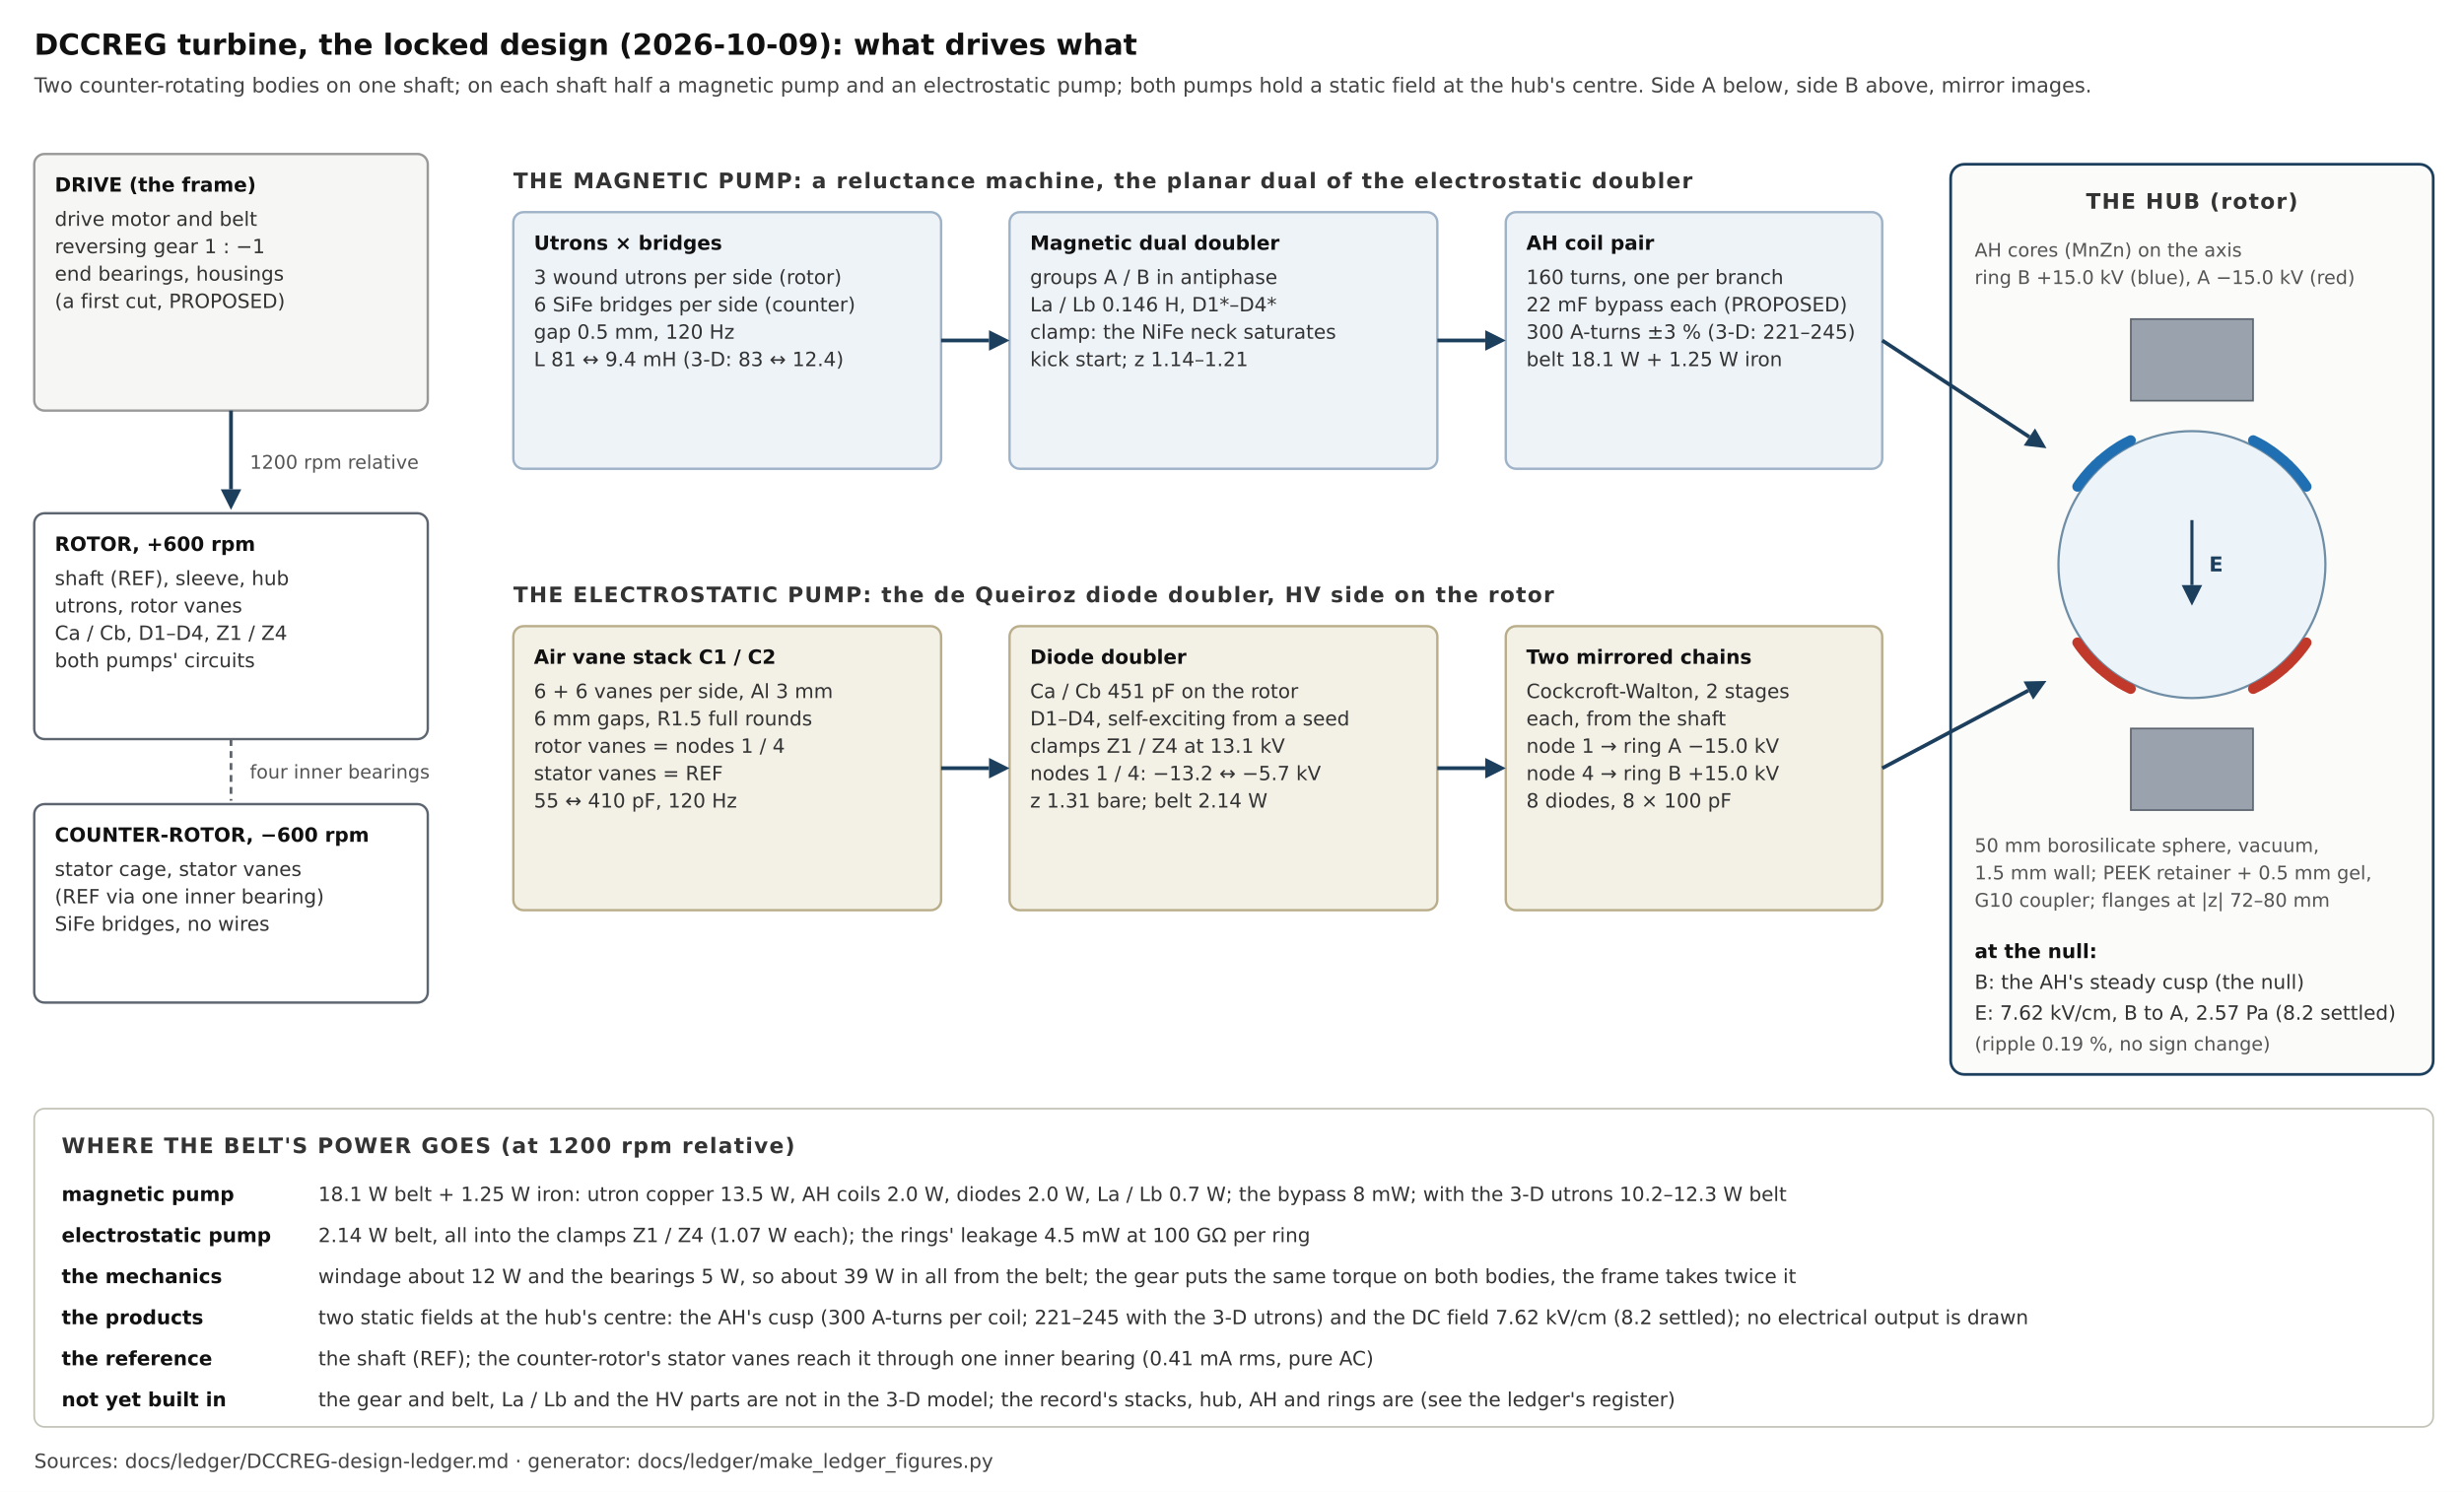
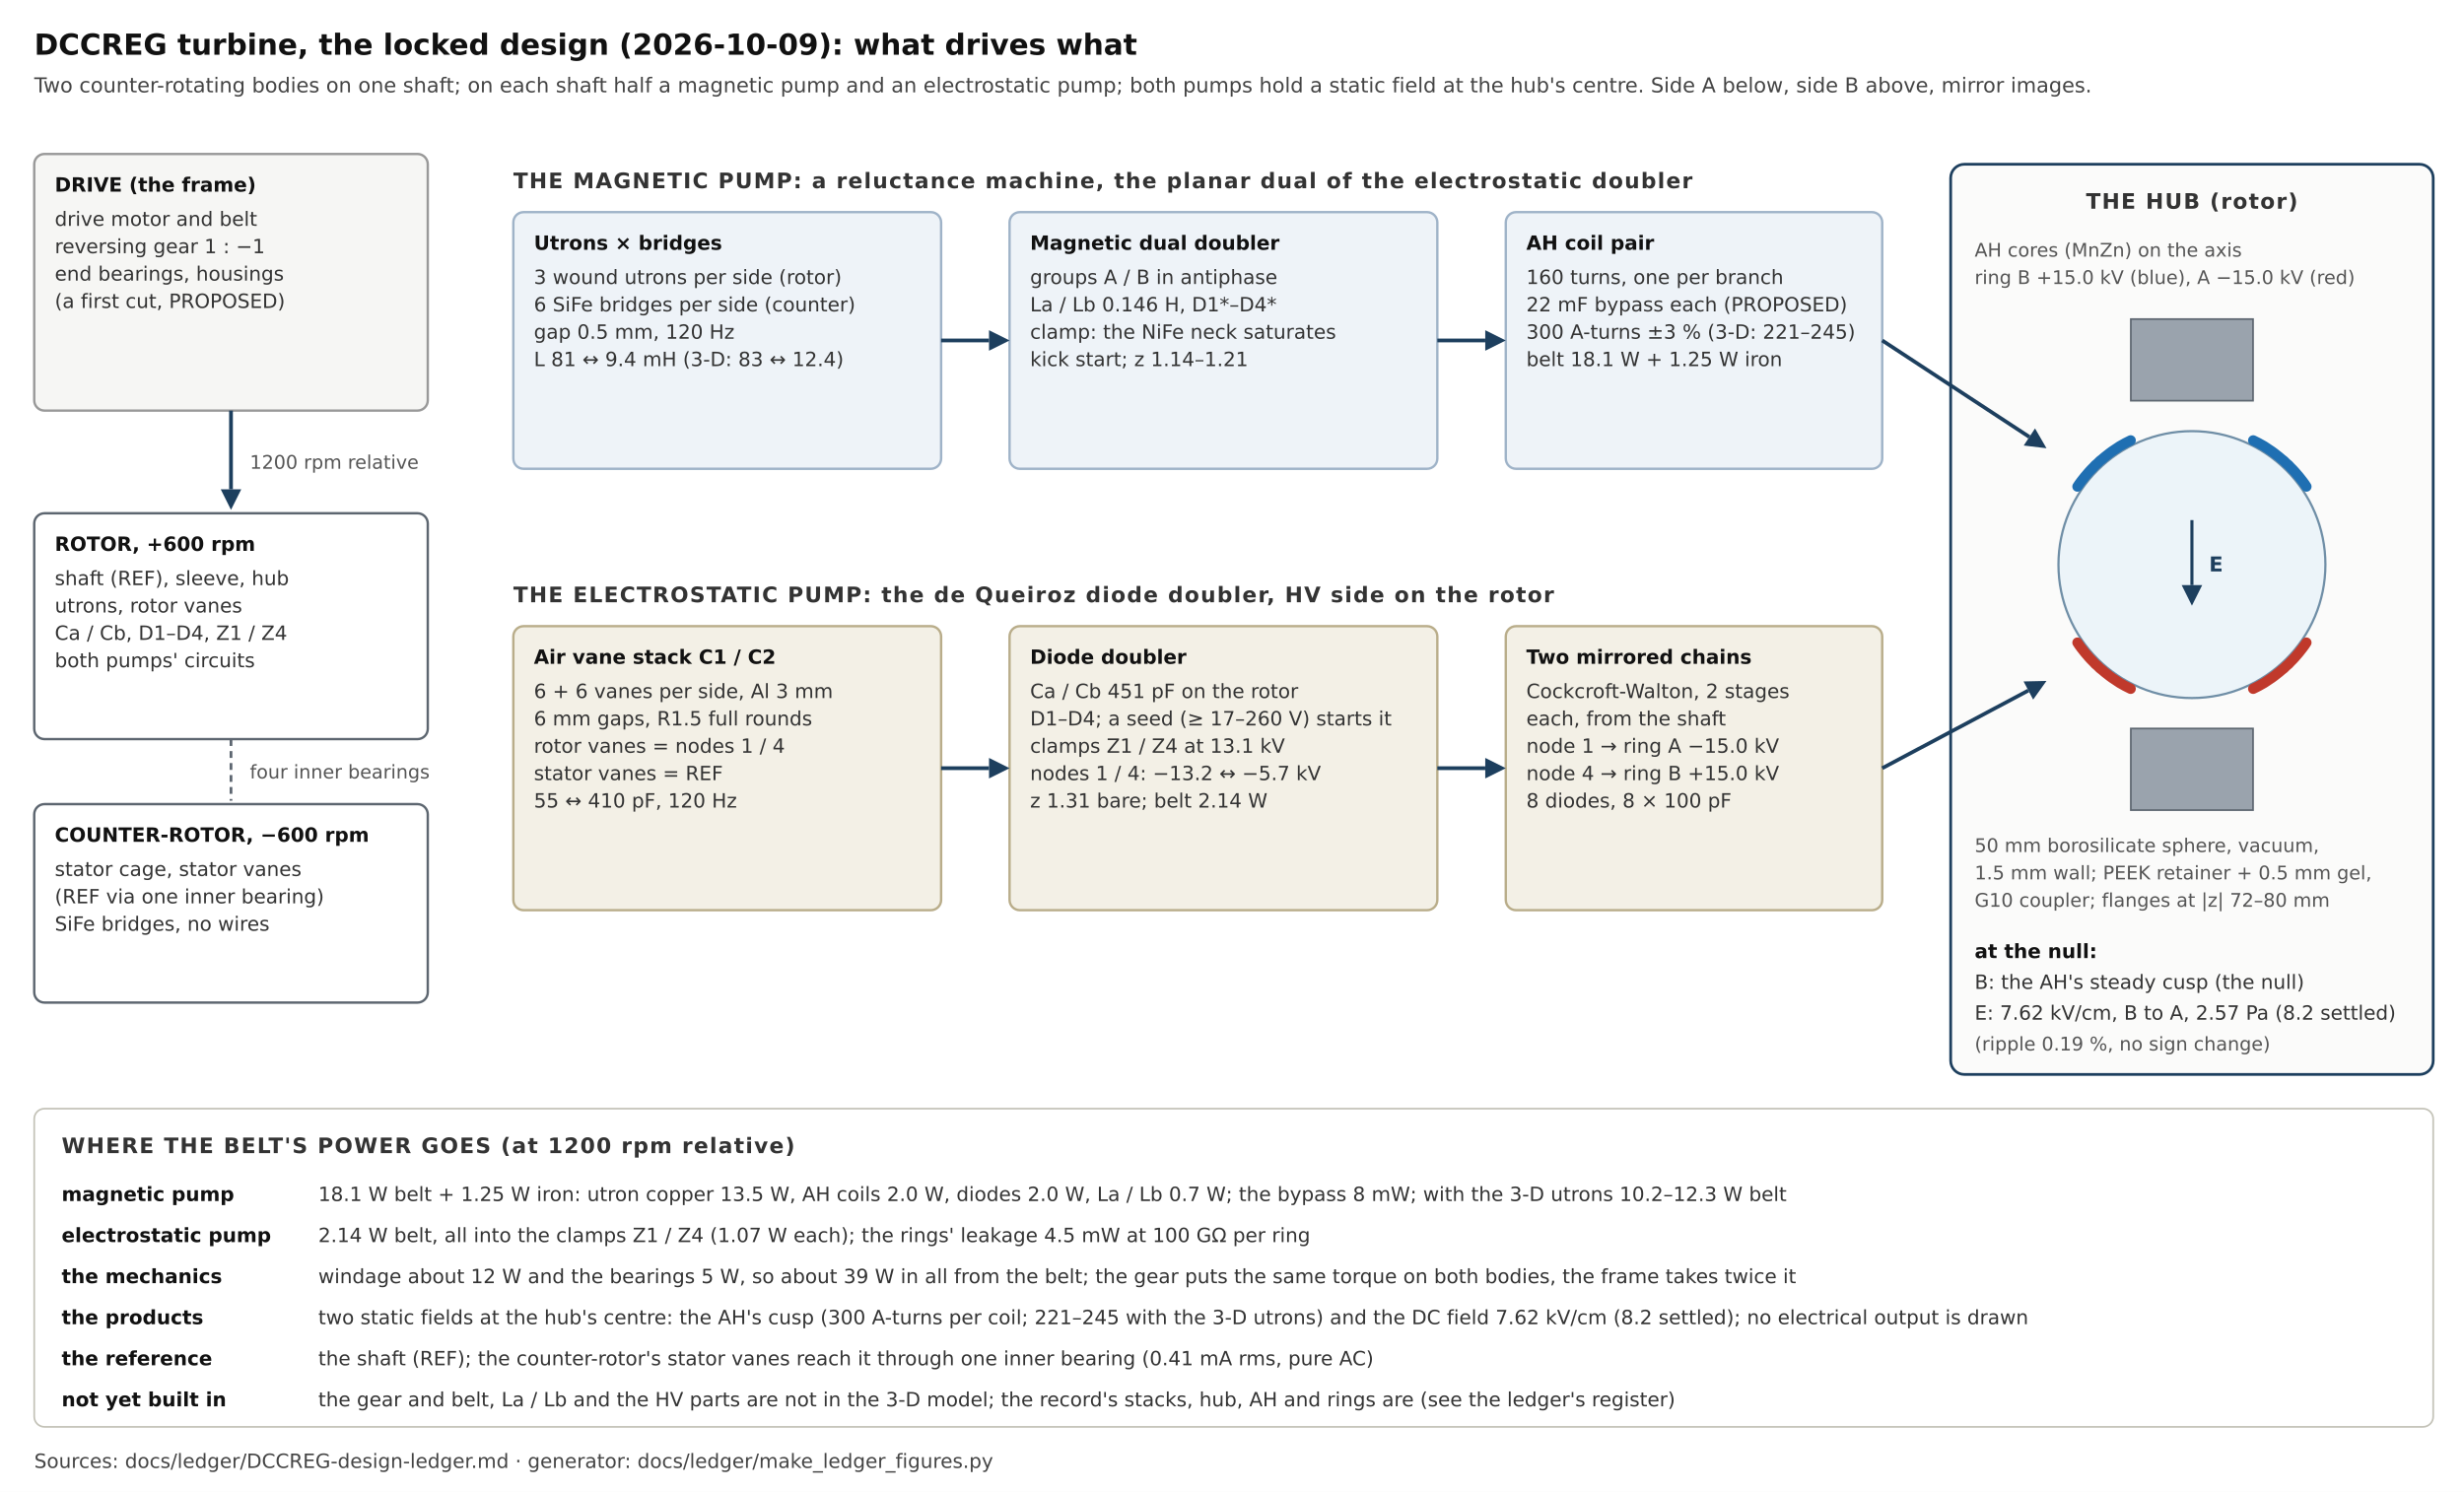
<svg xmlns="http://www.w3.org/2000/svg" viewBox="0 0 1440 872" width="1440" height="872" font-family="DejaVu Sans, Arial, sans-serif" font-size="13">
  <rect width="1440" height="872" fill="#ffffff" />
  <style>
    .w{stroke:#111;stroke-width:2;fill:none} .ut{stroke:#1f6fb2;stroke-width:2.4;fill:none} .ah{stroke:#c0392b;stroke-width:2.6;fill:none}
    .st{stroke:#8a8a8a;stroke-width:2;fill:none} .lim{stroke:#7d3c98;stroke-width:2.2;fill:none}
    .zl{stroke:#7d3c98;stroke-width:2;fill:none} .va{stroke:#111;stroke-width:1.6}
    .pl{stroke:#111;stroke-width:2.6} .rail{stroke:#111;stroke-width:3} .mag{stroke:#7f8c8d;stroke-width:1.4;stroke-dasharray:3 4}
    .br{fill:#9aa3ad;stroke:#5d6670;stroke-width:1} .brush{fill:#444;stroke:#111;stroke-width:1}
    .ring{stroke:#111;stroke-width:4} .ball{fill:#fff;stroke:#111;stroke-width:1.6} .dot{fill:#111}
    .zone_cr{fill:#f3f0e6;stroke:#b9ad8a;stroke-width:1;stroke-dasharray:6 4} .zone_r{fill:#eef3f8;stroke:#9fb3c8;stroke-width:1;stroke-dasharray:6 4}
    .kick{fill:#fff7ec;stroke:#d68910;stroke-width:1.4;stroke-dasharray:5 4} .frame{fill:none;stroke:#999;stroke-width:1}
    .prop{stroke:#9c640c;stroke-width:1.6;fill:none;stroke-dasharray:5 3} .propc{stroke:#9c640c;stroke-width:2.4}
    .tp{fill:#9c640c;font-size:10.5px}
    .t{fill:#111} .tu{fill:#1f6fb2} .ta{fill:#c0392b} .tl{fill:#7d3c98} .nd{fill:#111;font-size:12.5px}
    .m{fill:#444;font-size:12px} .ms{fill:#555;font-size:11px} .zh{fill:#333;font-size:12.5px;font-weight:bold;letter-spacing:0.06em}
    .tk{fill:#111;font-size:11.5px;font-weight:bold} .tk2{fill:#9c640c;font-size:11.5px;font-weight:bold} .tv{fill:#333;font-size:11.5px}
    .op{fill:#1d3f5e;font-size:11.5px} .h{font-size:17px;font-weight:bold;fill:#111} .h2{font-size:14px;font-weight:bold;fill:#111}
    .n{fill:#444;font-size:11.5px} .te{fill:#1d3f5e;font-size:12px;font-weight:bold} .ef{stroke:#1d3f5e;stroke-width:1.8}
    .cone_a{fill:#f6d5d1;stroke:#c0392b;stroke-width:2.6} .cone_b{fill:#dbe7f3;stroke:#1f6fb2;stroke-width:2.6}
    .glass{fill:#eaf3f8;fill-opacity:0.92;stroke:#6f8ea6;stroke-width:1.3}
  </style>
  <text x="20.0" y="32.0" class="h" text-anchor="start">DCCREG turbine, the locked design (2026-10-09): what drives what</text>
  <text x="20.0" y="54.0" class="m" text-anchor="start">Two counter-rotating bodies on one shaft; on each shaft half a magnetic pump and an electrostatic pump; both pumps hold a static field at the hub's centre. Side A below, side B above, mirror images.</text>
  <rect x="20" y="90" width="230" height="150" rx="6" fill="#f6f6f4" stroke="#999" stroke-width="1.4" />
  <text x="32.0" y="112.0" class="tk" text-anchor="start" style="fill:#111">DRIVE (the frame)</text>
  <text x="32.0" y="132.0" class="tv" text-anchor="start">drive motor and belt</text>
  <text x="32.0" y="148.0" class="tv" text-anchor="start">reversing gear 1 : −1</text>
  <text x="32.0" y="164.0" class="tv" text-anchor="start">end bearings, housings</text>
  <text x="32.0" y="180.0" class="tv" text-anchor="start">(a first cut, PROPOSED)</text>
  <rect x="20" y="300" width="230" height="132" rx="6" fill="#ffffff" stroke="#5d6670" stroke-width="1.4" />
  <text x="32.0" y="322.0" class="tk" text-anchor="start" style="fill:#111">ROTOR, +600 rpm</text>
  <text x="32.0" y="342.0" class="tv" text-anchor="start">shaft (REF), sleeve, hub</text>
  <text x="32.0" y="358.0" class="tv" text-anchor="start">utrons, rotor vanes</text>
  <text x="32.0" y="374.0" class="tv" text-anchor="start">Ca / Cb, D1–D4, Z1 / Z4</text>
  <text x="32.0" y="390.0" class="tv" text-anchor="start">both pumps' circuits</text>
  <rect x="20" y="470" width="230" height="116" rx="6" fill="#ffffff" stroke="#5d6670" stroke-width="1.4" />
  <text x="32.0" y="492.0" class="tk" text-anchor="start" style="fill:#111">COUNTER-ROTOR, −600 rpm</text>
  <text x="32.0" y="512.0" class="tv" text-anchor="start">stator cage, stator vanes</text>
  <text x="32.0" y="528.0" class="tv" text-anchor="start">(REF via one inner bearing)</text>
  <text x="32.0" y="544.0" class="tv" text-anchor="start">SiFe bridges, no wires</text>
  <line x1="135.0" y1="240.0" x2="135.0" y2="286.0" stroke="#1d3f5e" stroke-width="2.2" />
  <polygon points="135.0,298.0 129.0,286.0 141.0,286.0" fill="#1d3f5e" />
  <text x="146.0" y="274.0" class="ms" text-anchor="start">1200 rpm relative</text>
  <line x1="135" y1="432" x2="135" y2="468" stroke="#5d6670" stroke-width="1.6" stroke-dasharray="4 3" />
  <text x="146.0" y="455.0" class="ms" text-anchor="start">four inner bearings</text>
  <text x="300.0" y="110.0" class="zh" text-anchor="start">THE MAGNETIC PUMP: a reluctance machine, the planar dual of the electrostatic doubler</text>
  <rect x="300" y="124" width="250" height="150" rx="6" fill="#eef3f8" stroke="#9fb3c8" stroke-width="1.4" />
  <text x="312.0" y="146.0" class="tk" text-anchor="start" style="fill:#111">Utrons × bridges</text>
  <text x="312.0" y="166.0" class="tv" text-anchor="start">3 wound utrons per side (rotor)</text>
  <text x="312.0" y="182.0" class="tv" text-anchor="start">6 SiFe bridges per side (counter)</text>
  <text x="312.0" y="198.0" class="tv" text-anchor="start">gap 0.5 mm, 120 Hz</text>
  <text x="312.0" y="214.0" class="tv" text-anchor="start">L 81 ↔ 9.4 mH (3-D: 83 ↔ 12.4)</text>
  <rect x="590" y="124" width="250" height="150" rx="6" fill="#eef3f8" stroke="#9fb3c8" stroke-width="1.4" />
  <text x="602.0" y="146.0" class="tk" text-anchor="start" style="fill:#111">Magnetic dual doubler</text>
  <text x="602.0" y="166.0" class="tv" text-anchor="start">groups A / B in antiphase</text>
  <text x="602.0" y="182.0" class="tv" text-anchor="start">La / Lb 0.146 H, D1*–D4*</text>
  <text x="602.0" y="198.0" class="tv" text-anchor="start">clamp: the NiFe neck saturates</text>
  <text x="602.0" y="214.0" class="tv" text-anchor="start">kick start; z 1.14–1.21</text>
  <rect x="880" y="124" width="220" height="150" rx="6" fill="#eef3f8" stroke="#9fb3c8" stroke-width="1.4" />
  <text x="892.0" y="146.0" class="tk" text-anchor="start" style="fill:#111">AH coil pair</text>
  <text x="892.0" y="166.0" class="tv" text-anchor="start">160 turns, one per branch</text>
  <text x="892.0" y="182.0" class="tv" text-anchor="start">22 mF bypass each (PROPOSED)</text>
  <text x="892.0" y="198.0" class="tv" text-anchor="start">300 A-turns ±3 % (3-D: 221–245)</text>
  <text x="892.0" y="214.0" class="tv" text-anchor="start">belt 18.1 W + 1.25 W iron</text>
  <line x1="550.0" y1="199.0" x2="578.0" y2="199.0" stroke="#1d3f5e" stroke-width="2.2" />
  <polygon points="590.0,199.0 578.0,205.0 578.0,193.0" fill="#1d3f5e" />
  <line x1="840.0" y1="199.0" x2="868.0" y2="199.0" stroke="#1d3f5e" stroke-width="2.2" />
  <polygon points="880.0,199.0 868.0,205.0 868.0,193.0" fill="#1d3f5e" />
  <text x="300.0" y="352.0" class="zh" text-anchor="start">THE ELECTROSTATIC PUMP: the de Queiroz diode doubler, HV side on the rotor</text>
  <rect x="300" y="366" width="250" height="166" rx="6" fill="#f3f0e6" stroke="#b9ad8a" stroke-width="1.4" />
  <text x="312.0" y="388.0" class="tk" text-anchor="start" style="fill:#111">Air vane stack C1 / C2</text>
  <text x="312.0" y="408.0" class="tv" text-anchor="start">6 + 6 vanes per side, Al 3 mm</text>
  <text x="312.0" y="424.0" class="tv" text-anchor="start">6 mm gaps, R1.5 full rounds</text>
  <text x="312.0" y="440.0" class="tv" text-anchor="start">rotor vanes = nodes 1 / 4</text>
  <text x="312.0" y="456.0" class="tv" text-anchor="start">stator vanes = REF</text>
  <text x="312.0" y="472.0" class="tv" text-anchor="start">55 ↔ 410 pF, 120 Hz</text>
  <rect x="590" y="366" width="250" height="166" rx="6" fill="#f3f0e6" stroke="#b9ad8a" stroke-width="1.4" />
  <text x="602.0" y="388.0" class="tk" text-anchor="start" style="fill:#111">Diode doubler</text>
  <text x="602.0" y="408.0" class="tv" text-anchor="start">Ca / Cb 451 pF on the rotor</text>
-   <text x="602.0" y="424.0" class="tv" text-anchor="start">D1–D4, self-exciting from a seed</text>
+   <text x="602.0" y="424.0" class="tv" text-anchor="start">D1–D4; a seed (≥ 17–260 V) starts it</text>
  <text x="602.0" y="440.0" class="tv" text-anchor="start">clamps Z1 / Z4 at 13.1 kV</text>
  <text x="602.0" y="456.0" class="tv" text-anchor="start">nodes 1 / 4: −13.2 ↔ −5.7 kV</text>
  <text x="602.0" y="472.0" class="tv" text-anchor="start">z 1.31 bare; belt 2.14 W</text>
  <rect x="880" y="366" width="220" height="166" rx="6" fill="#f3f0e6" stroke="#b9ad8a" stroke-width="1.4" />
  <text x="892.0" y="388.0" class="tk" text-anchor="start" style="fill:#111">Two mirrored chains</text>
  <text x="892.0" y="408.0" class="tv" text-anchor="start">Cockcroft-Walton, 2 stages</text>
  <text x="892.0" y="424.0" class="tv" text-anchor="start">each, from the shaft</text>
  <text x="892.0" y="440.0" class="tv" text-anchor="start">node 1 → ring A −15.0 kV</text>
  <text x="892.0" y="456.0" class="tv" text-anchor="start">node 4 → ring B +15.0 kV</text>
  <text x="892.0" y="472.0" class="tv" text-anchor="start">8 diodes, 8 × 100 pF</text>
  <line x1="550.0" y1="449.0" x2="578.0" y2="449.0" stroke="#1d3f5e" stroke-width="2.2" />
  <polygon points="590.0,449.0 578.0,455.0 578.0,443.0" fill="#1d3f5e" />
  <line x1="840.0" y1="449.0" x2="868.0" y2="449.0" stroke="#1d3f5e" stroke-width="2.2" />
  <polygon points="880.0,449.0 868.0,455.0 868.0,443.0" fill="#1d3f5e" />
  <rect x="1140" y="96" width="282" height="532" rx="8" fill="#fbfbfa" stroke="#1d3f5e" stroke-width="1.6" />
  <text x="1281.0" y="122.0" class="zh" text-anchor="middle">THE HUB (rotor)</text>
  <circle cx="1281" cy="330" r="78" class="glass" />
  <polyline points="1245.2,257.4 1243.6,258.2 1242.0,259.0 1240.4,259.9 1238.8,260.8 1237.3,261.8 1235.8,262.8 1234.3,263.8 1232.8,264.9 1231.4,266.0 1230.0,267.1 1228.6,268.3 1227.2,269.4 1225.9,270.7 1224.5,271.9 1223.3,273.2 1222.0,274.5 1220.8,275.8 1219.6,277.2 1218.4,278.6 1217.3,280.0 1216.2,281.4 1215.1,282.9 1214.1,284.4" fill="none" stroke="#1f6fb2" stroke-width="6" stroke-linecap="round" />
  <polyline points="1316.8,257.4 1318.4,258.2 1320.0,259.0 1321.6,259.9 1323.2,260.8 1324.7,261.8 1326.2,262.8 1327.7,263.8 1329.2,264.9 1330.6,266.0 1332.0,267.1 1333.4,268.3 1334.8,269.4 1336.1,270.7 1337.5,271.9 1338.7,273.2 1340.0,274.5 1341.2,275.8 1342.4,277.2 1343.6,278.6 1344.7,280.0 1345.8,281.4 1346.9,282.9 1347.9,284.4" fill="none" stroke="#1f6fb2" stroke-width="6" stroke-linecap="round" />
  <polyline points="1245.2,402.6 1243.6,401.8 1242.0,401.0 1240.4,400.1 1238.8,399.2 1237.3,398.2 1235.8,397.2 1234.3,396.2 1232.8,395.1 1231.4,394.0 1230.0,392.9 1228.6,391.7 1227.2,390.6 1225.9,389.3 1224.5,388.1 1223.3,386.8 1222.0,385.5 1220.8,384.2 1219.6,382.8 1218.4,381.4 1217.3,380.0 1216.2,378.6 1215.1,377.1 1214.1,375.6" fill="none" stroke="#c0392b" stroke-width="6" stroke-linecap="round" />
  <polyline points="1316.8,402.6 1318.4,401.8 1320.0,401.0 1321.6,400.1 1323.2,399.2 1324.7,398.2 1326.2,397.2 1327.7,396.2 1329.2,395.1 1330.6,394.0 1332.0,392.9 1333.4,391.7 1334.8,390.6 1336.1,389.3 1337.5,388.1 1338.7,386.8 1340.0,385.5 1341.2,384.2 1342.4,382.8 1343.6,381.4 1344.7,380.0 1345.8,378.6 1346.9,377.1 1347.9,375.6" fill="none" stroke="#c0392b" stroke-width="6" stroke-linecap="round" />
  <rect x="1245.3" y="186.5" width="71.4" height="47.7" fill="#9aa3ad" stroke="#5d6670" stroke-width="1" />
  <rect x="1245.3" y="425.8" width="71.4" height="47.7" fill="#9aa3ad" stroke="#5d6670" stroke-width="1" />
  <line x1="1281.0" y1="304.0" x2="1281.0" y2="342.0" class="ef" />
  <polygon points="1281,354 1275,342 1287,342" fill="#1d3f5e" />
  <text x="1291.0" y="334.0" class="te" text-anchor="start">E</text>
  <text x="1154.0" y="150.0" class="ms" text-anchor="start">AH cores (MnZn) on the axis</text>
  <text x="1154.0" y="166.0" class="ms" text-anchor="start">ring B +15.0 kV (blue), A −15.0 kV (red)</text>
  <text x="1154.0" y="498.0" class="ms" text-anchor="start">50 mm borosilicate sphere, vacuum,</text>
  <text x="1154.0" y="514.0" class="ms" text-anchor="start">1.5 mm wall; PEEK retainer + 0.5 mm gel,</text>
  <text x="1154.0" y="530.0" class="ms" text-anchor="start">G10 coupler; flanges at |z| 72–80 mm</text>
  <text x="1154.0" y="560.0" class="tk" text-anchor="start">at the null:</text>
  <text x="1154.0" y="578.0" class="tv" text-anchor="start">B: the AH's steady cusp (the null)</text>
  <text x="1154.0" y="596.0" class="tv" text-anchor="start">E: 7.62 kV/cm, B to A, 2.57 Pa (8.2 settled)</text>
  <text x="1154.0" y="614.0" class="ms" text-anchor="start">(ripple 0.19 %, no sign change)</text>
  <line x1="1100.0" y1="199.0" x2="1186.0" y2="255.4" stroke="#1d3f5e" stroke-width="2.2" />
  <polygon points="1196.0,262.0 1182.7,260.4 1189.3,250.4" fill="#1d3f5e" />
  <line x1="1100.0" y1="449.0" x2="1185.4" y2="403.6" stroke="#1d3f5e" stroke-width="2.2" />
  <polygon points="1196.0,398.0 1188.2,408.9 1182.6,398.3" fill="#1d3f5e" />
  <rect x="20" y="648" width="1402" height="186" rx="6" fill="#ffffff" stroke="#c3c2b7" stroke-width="1" />
  <text x="36.0" y="674.0" class="zh" text-anchor="start">WHERE THE BELT'S POWER GOES (at 1200 rpm relative)</text>
  <text x="36.0" y="702.0" class="tk" text-anchor="start">magnetic pump</text>
  <text x="186.0" y="702.0" class="tv" text-anchor="start">18.1 W belt + 1.25 W iron: utron copper 13.5 W, AH coils 2.0 W, diodes 2.0 W, La / Lb 0.7 W; the bypass 8 mW; with the 3-D utrons 10.2–12.3 W belt</text>
  <text x="36.0" y="726.0" class="tk" text-anchor="start">electrostatic pump</text>
  <text x="186.0" y="726.0" class="tv" text-anchor="start">2.14 W belt, all into the clamps Z1 / Z4 (1.07 W each); the rings' leakage 4.5 mW at 100 GΩ per ring</text>
  <text x="36.0" y="750.0" class="tk" text-anchor="start">the mechanics</text>
  <text x="186.0" y="750.0" class="tv" text-anchor="start">windage about 12 W and the bearings 5 W, so about 39 W in all from the belt; the gear puts the same torque on both bodies, the frame takes twice it</text>
  <text x="36.0" y="774.0" class="tk" text-anchor="start">the products</text>
  <text x="186.0" y="774.0" class="tv" text-anchor="start">two static fields at the hub's centre: the AH's cusp (300 A-turns per coil; 221–245 with the 3-D utrons) and the DC field 7.62 kV/cm (8.2 settled); no electrical output is drawn</text>
  <text x="36.0" y="798.0" class="tk" text-anchor="start">the reference</text>
  <text x="186.0" y="798.0" class="tv" text-anchor="start">the shaft (REF); the counter-rotor's stator vanes reach it through one inner bearing (0.41 mA rms, pure AC)</text>
  <text x="36.0" y="822.0" class="tk" text-anchor="start">not yet built in</text>
  <text x="186.0" y="822.0" class="tv" text-anchor="start">the gear and belt, La / Lb and the HV parts are not in the 3-D model; the record's stacks, hub, AH and rings are (see the ledger's register)</text>
  <text x="20.0" y="858.0" class="n" text-anchor="start">Sources: docs/ledger/DCCREG-design-ledger.md · generator: docs/ledger/make_ledger_figures.py</text>
</svg>
